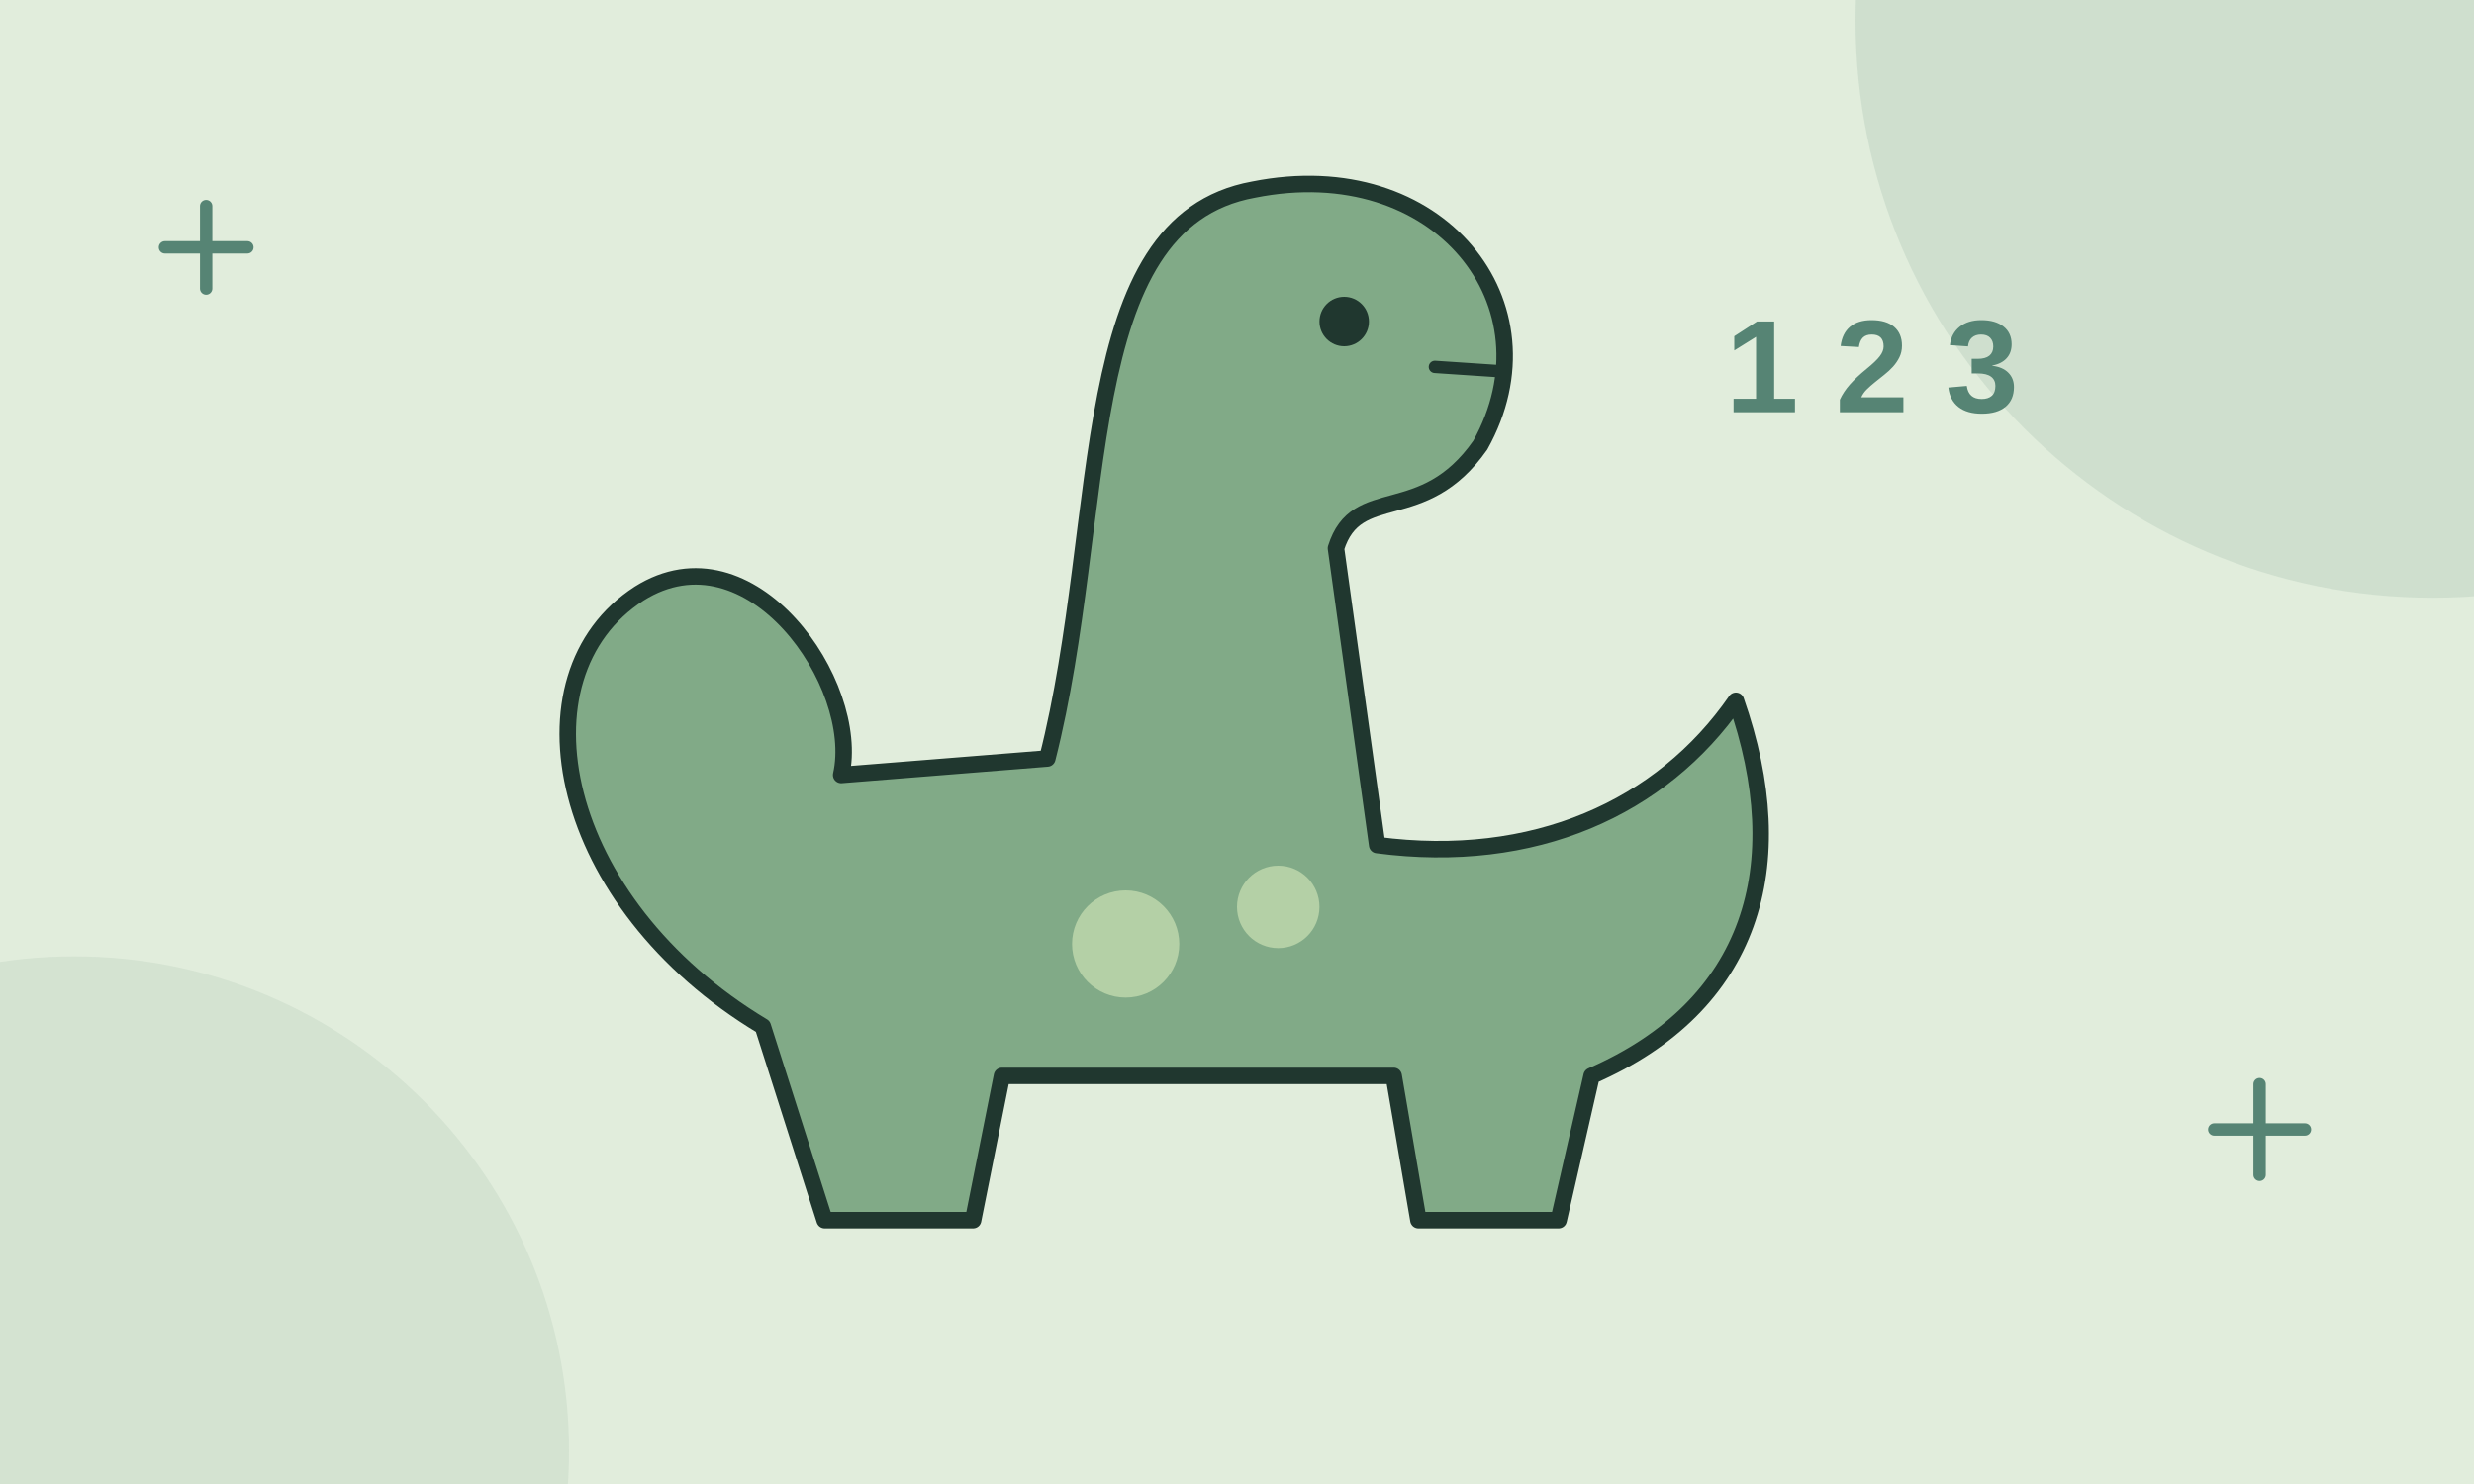
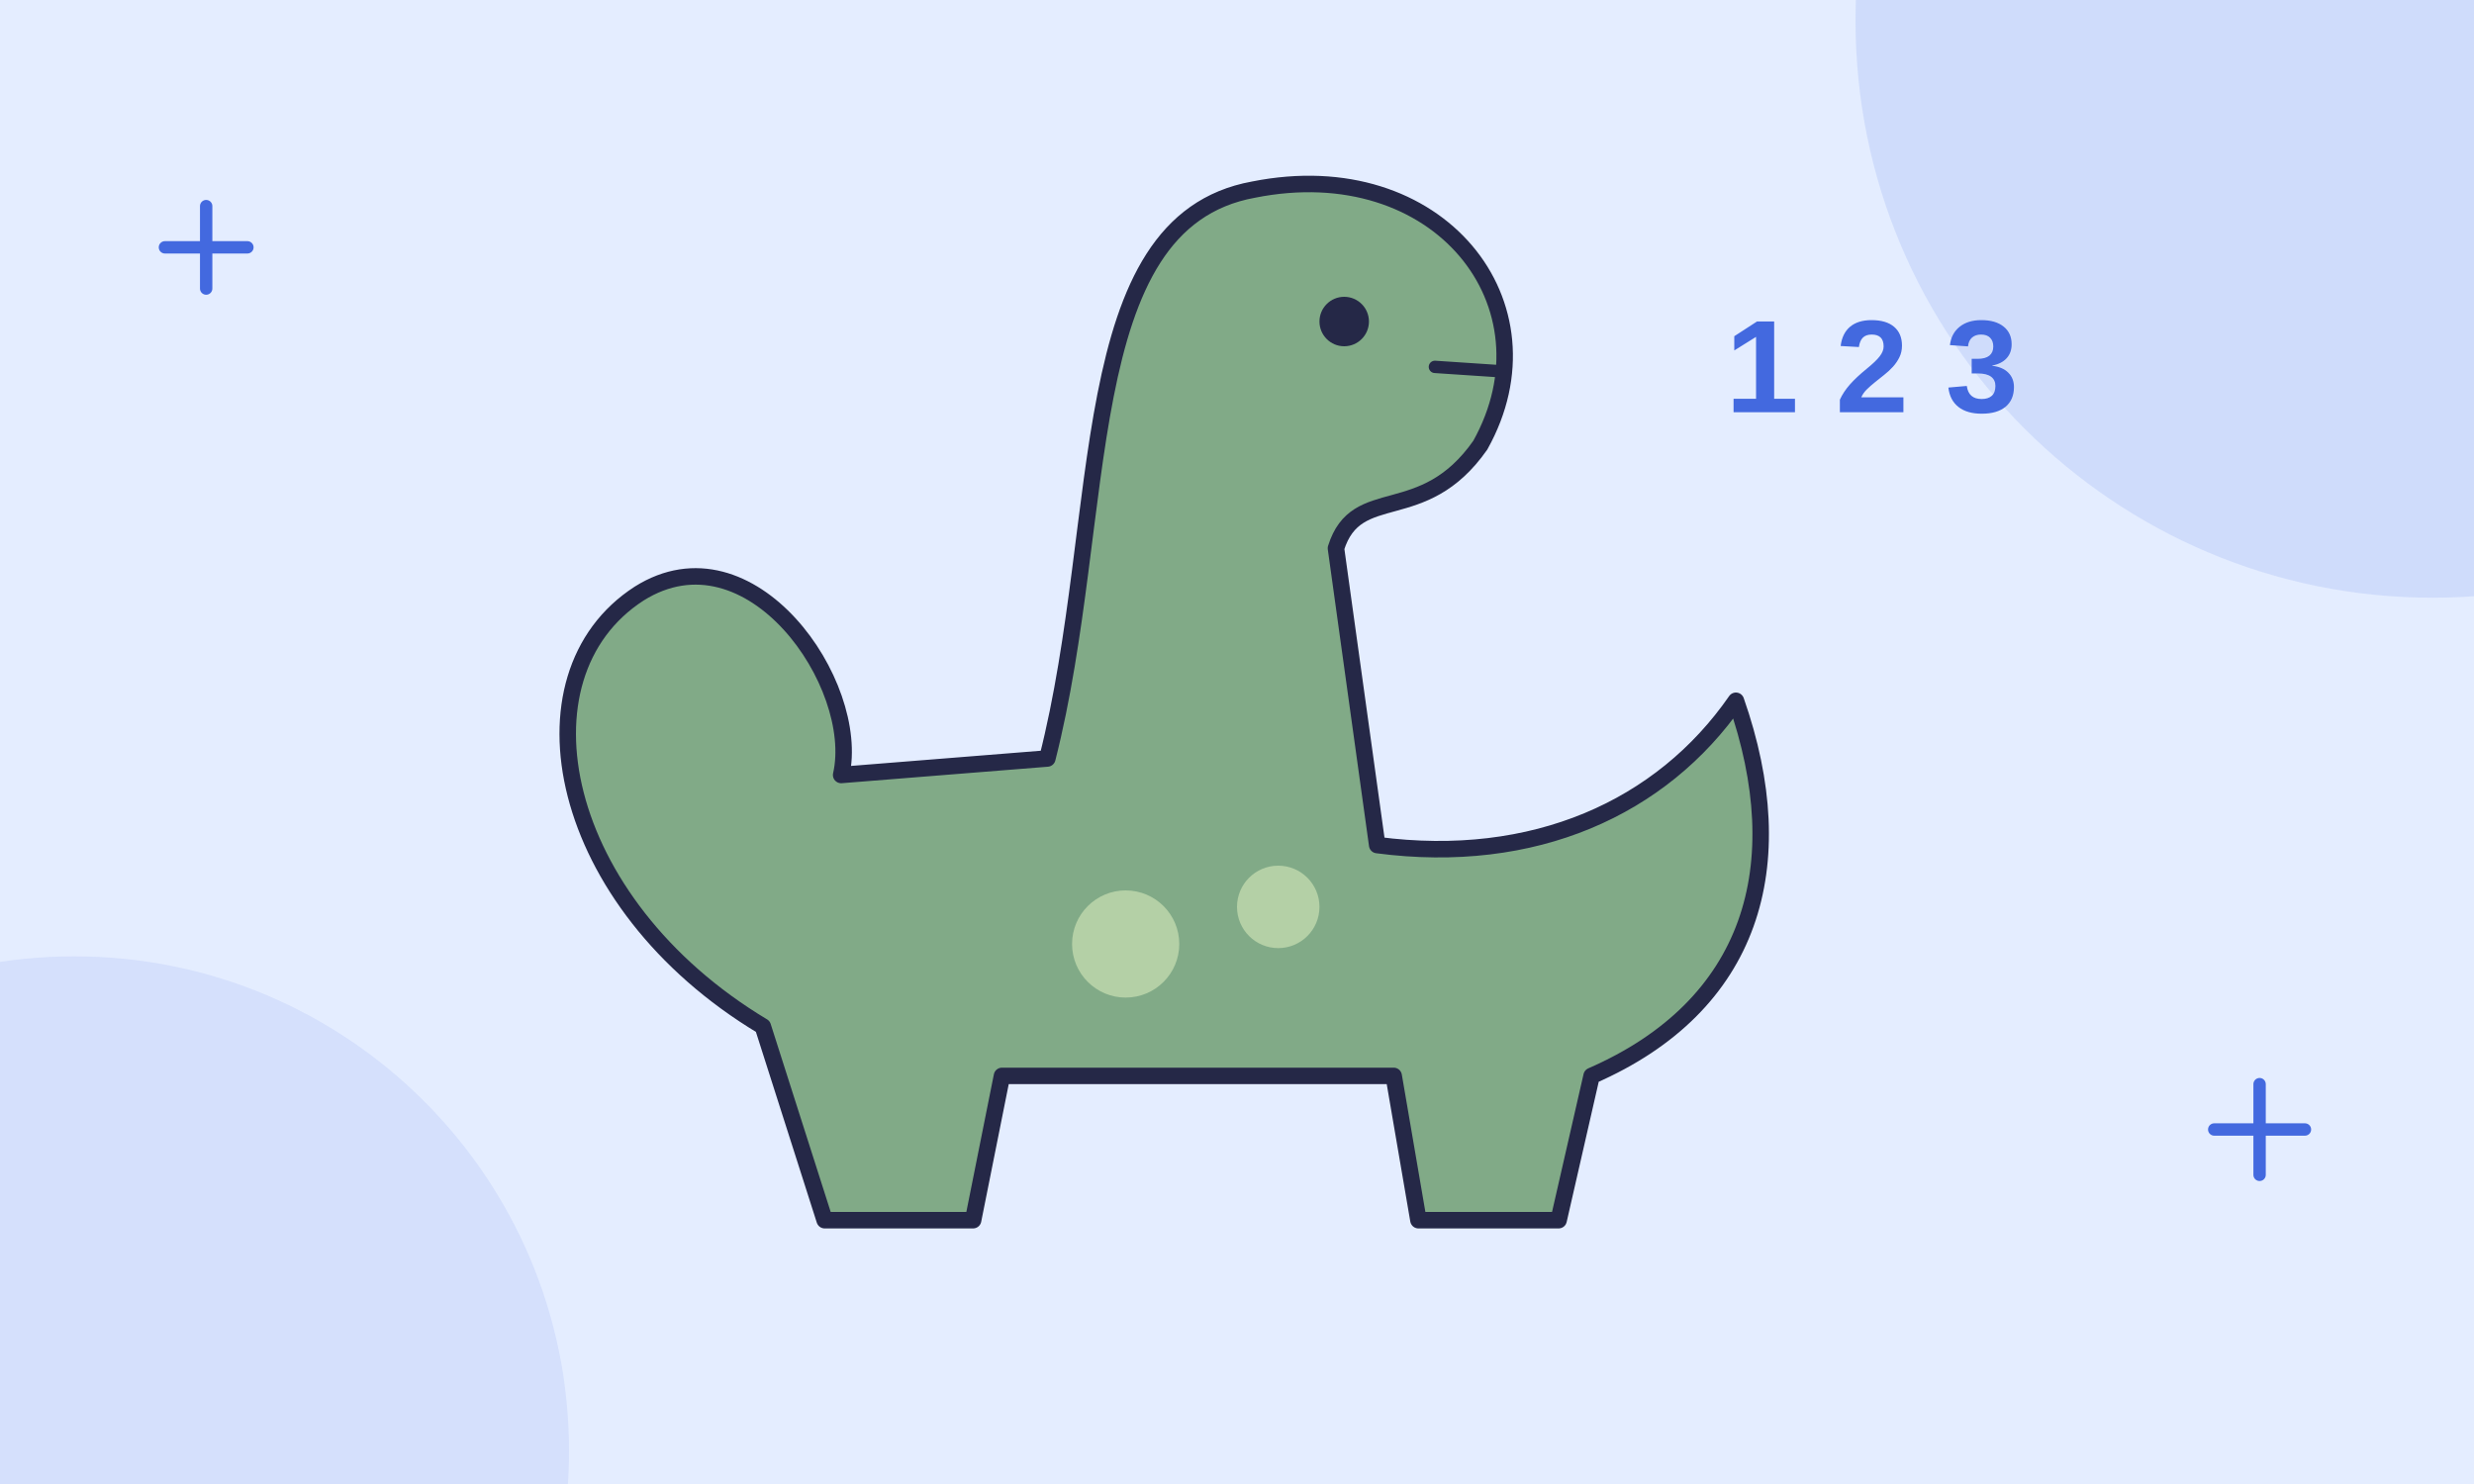
<svg xmlns="http://www.w3.org/2000/svg" width="600" height="360" viewBox="0 0 600 360">
-   <rect width="600" height="360" fill="#e1eddc" />
-   <circle cx="590" cy="5" r="140" fill="#56847420" stroke="none" stroke-width="2" />
-   <circle cx="18" cy="352" r="120" fill="#56847418" stroke="none" stroke-width="2" />
-   <path d="M40 60h20m-10-10v20 M537 274h22m-11-11v22" fill="none" stroke="#568474" stroke-width="3" stroke-linecap="round" stroke-linejoin="round" />
-   <path d="M185 249c-50-30-61-85-30-105 27-17 54 22 49 44l50-4c15-59 6-130 50-138 45-9 74 28 55 62-14 20-30 9-35 25l10 72c38 5 69-9 87-35 14 40 4 74-35 91l-8 35h-34l-6-35h-95l-7 35h-36Z" fill="#81aa87" stroke="#20372f" stroke-width="4" stroke-linecap="round" stroke-linejoin="round" />
-   <circle cx="326" cy="78" r="6" fill="#20372f" stroke="none" stroke-width="2" />
-   <path d="M348 89l15 1" fill="none" stroke="#20372f" stroke-width="3" stroke-linecap="round" stroke-linejoin="round" />
+   <rect width="600" height="360" fill="#e4edff" />
+   <circle cx="590" cy="5" r="140" fill="#4369df20" stroke="none" stroke-width="2" />
+   <circle cx="18" cy="352" r="120" fill="#4369df18" stroke="none" stroke-width="2" />
+   <path d="M40 60h20m-10-10v20 M537 274h22m-11-11v22" fill="none" stroke="#4369df" stroke-width="3" stroke-linecap="round" stroke-linejoin="round" />
+   <path d="M185 249c-50-30-61-85-30-105 27-17 54 22 49 44l50-4c15-59 6-130 50-138 45-9 74 28 55 62-14 20-30 9-35 25l10 72c38 5 69-9 87-35 14 40 4 74-35 91l-8 35h-34l-6-35h-95l-7 35h-36Z" fill="#81aa87" stroke="#252847" stroke-width="4" stroke-linecap="round" stroke-linejoin="round" />
+   <circle cx="326" cy="78" r="6" fill="#252847" stroke="none" stroke-width="2" />
+   <path d="M348 89l15 1" fill="none" stroke="#252847" stroke-width="3" stroke-linecap="round" stroke-linejoin="round" />
  <circle cx="273" cy="229" r="13" fill="#b4d0a6" stroke="none" stroke-width="2" />
  <circle cx="310" cy="220" r="10" fill="#b4d0a6" stroke="none" stroke-width="2" />
-   <text x="454" y="100" text-anchor="middle" font-family="Arial, sans-serif" font-size="32" font-weight="800" fill="#568474">1 2 3</text>
+   <text x="454" y="100" text-anchor="middle" font-family="Arial, sans-serif" font-size="32" font-weight="800" fill="#4369df">1 2 3</text>
</svg>
